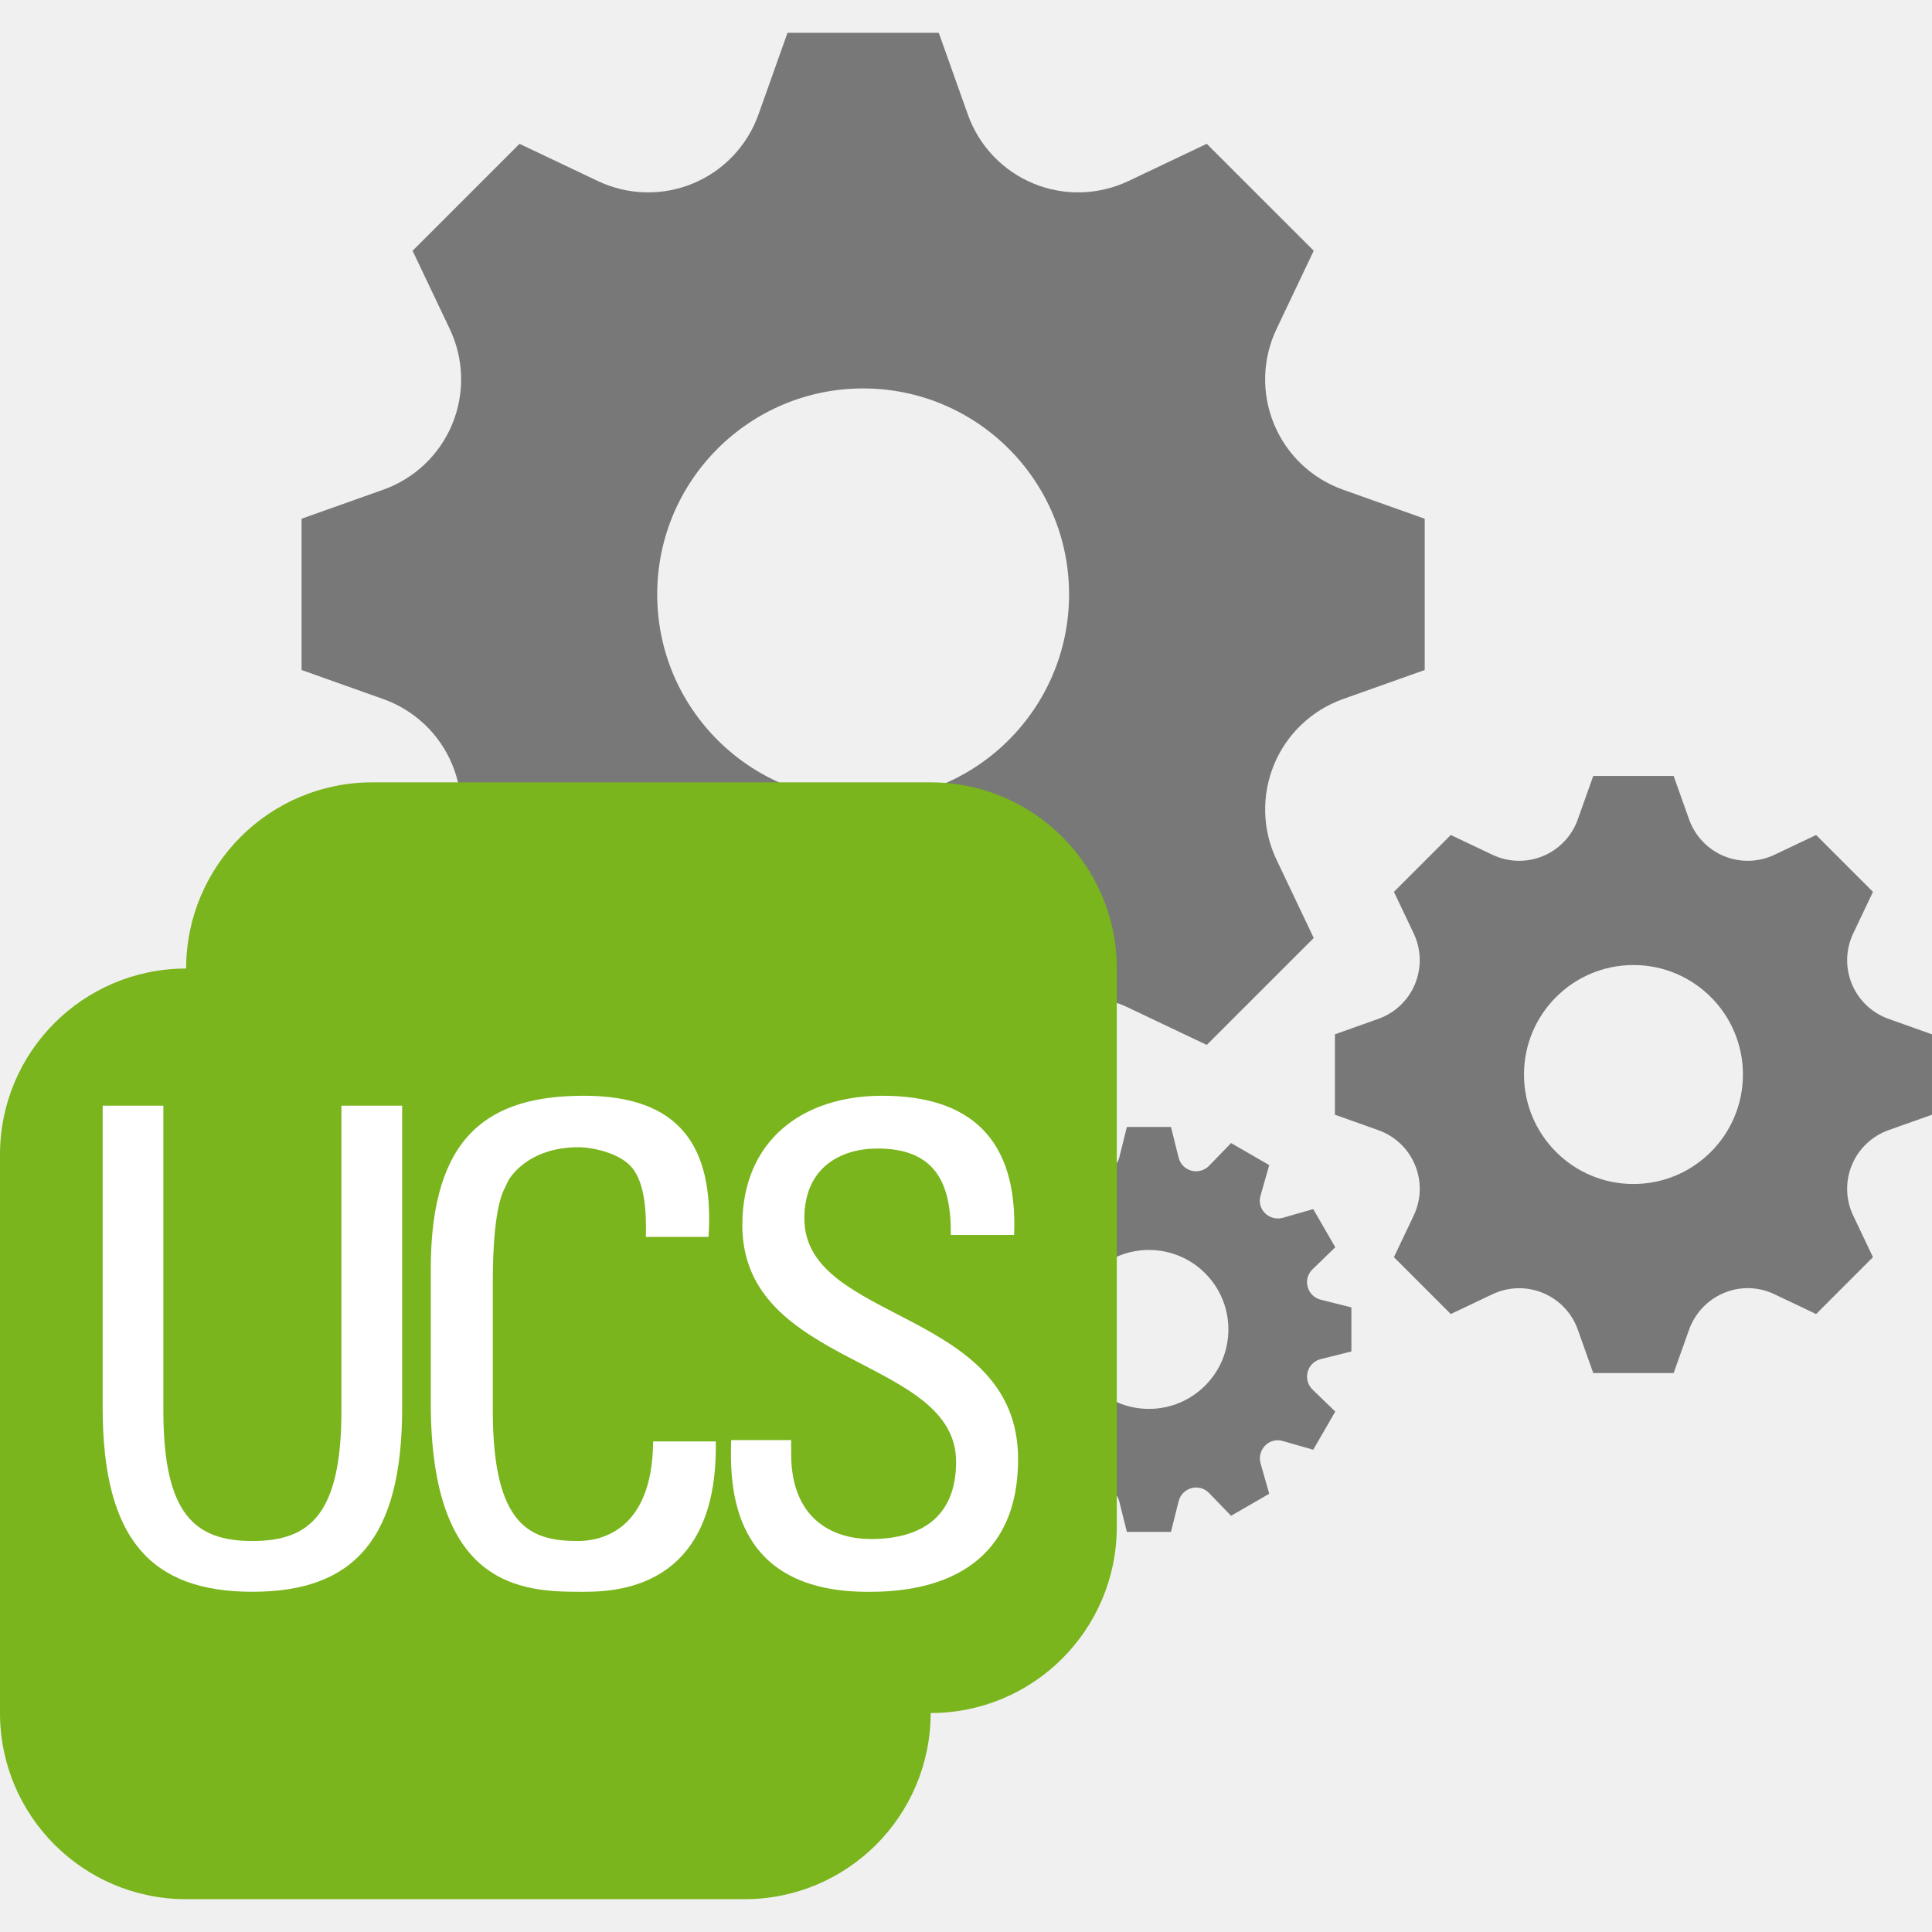
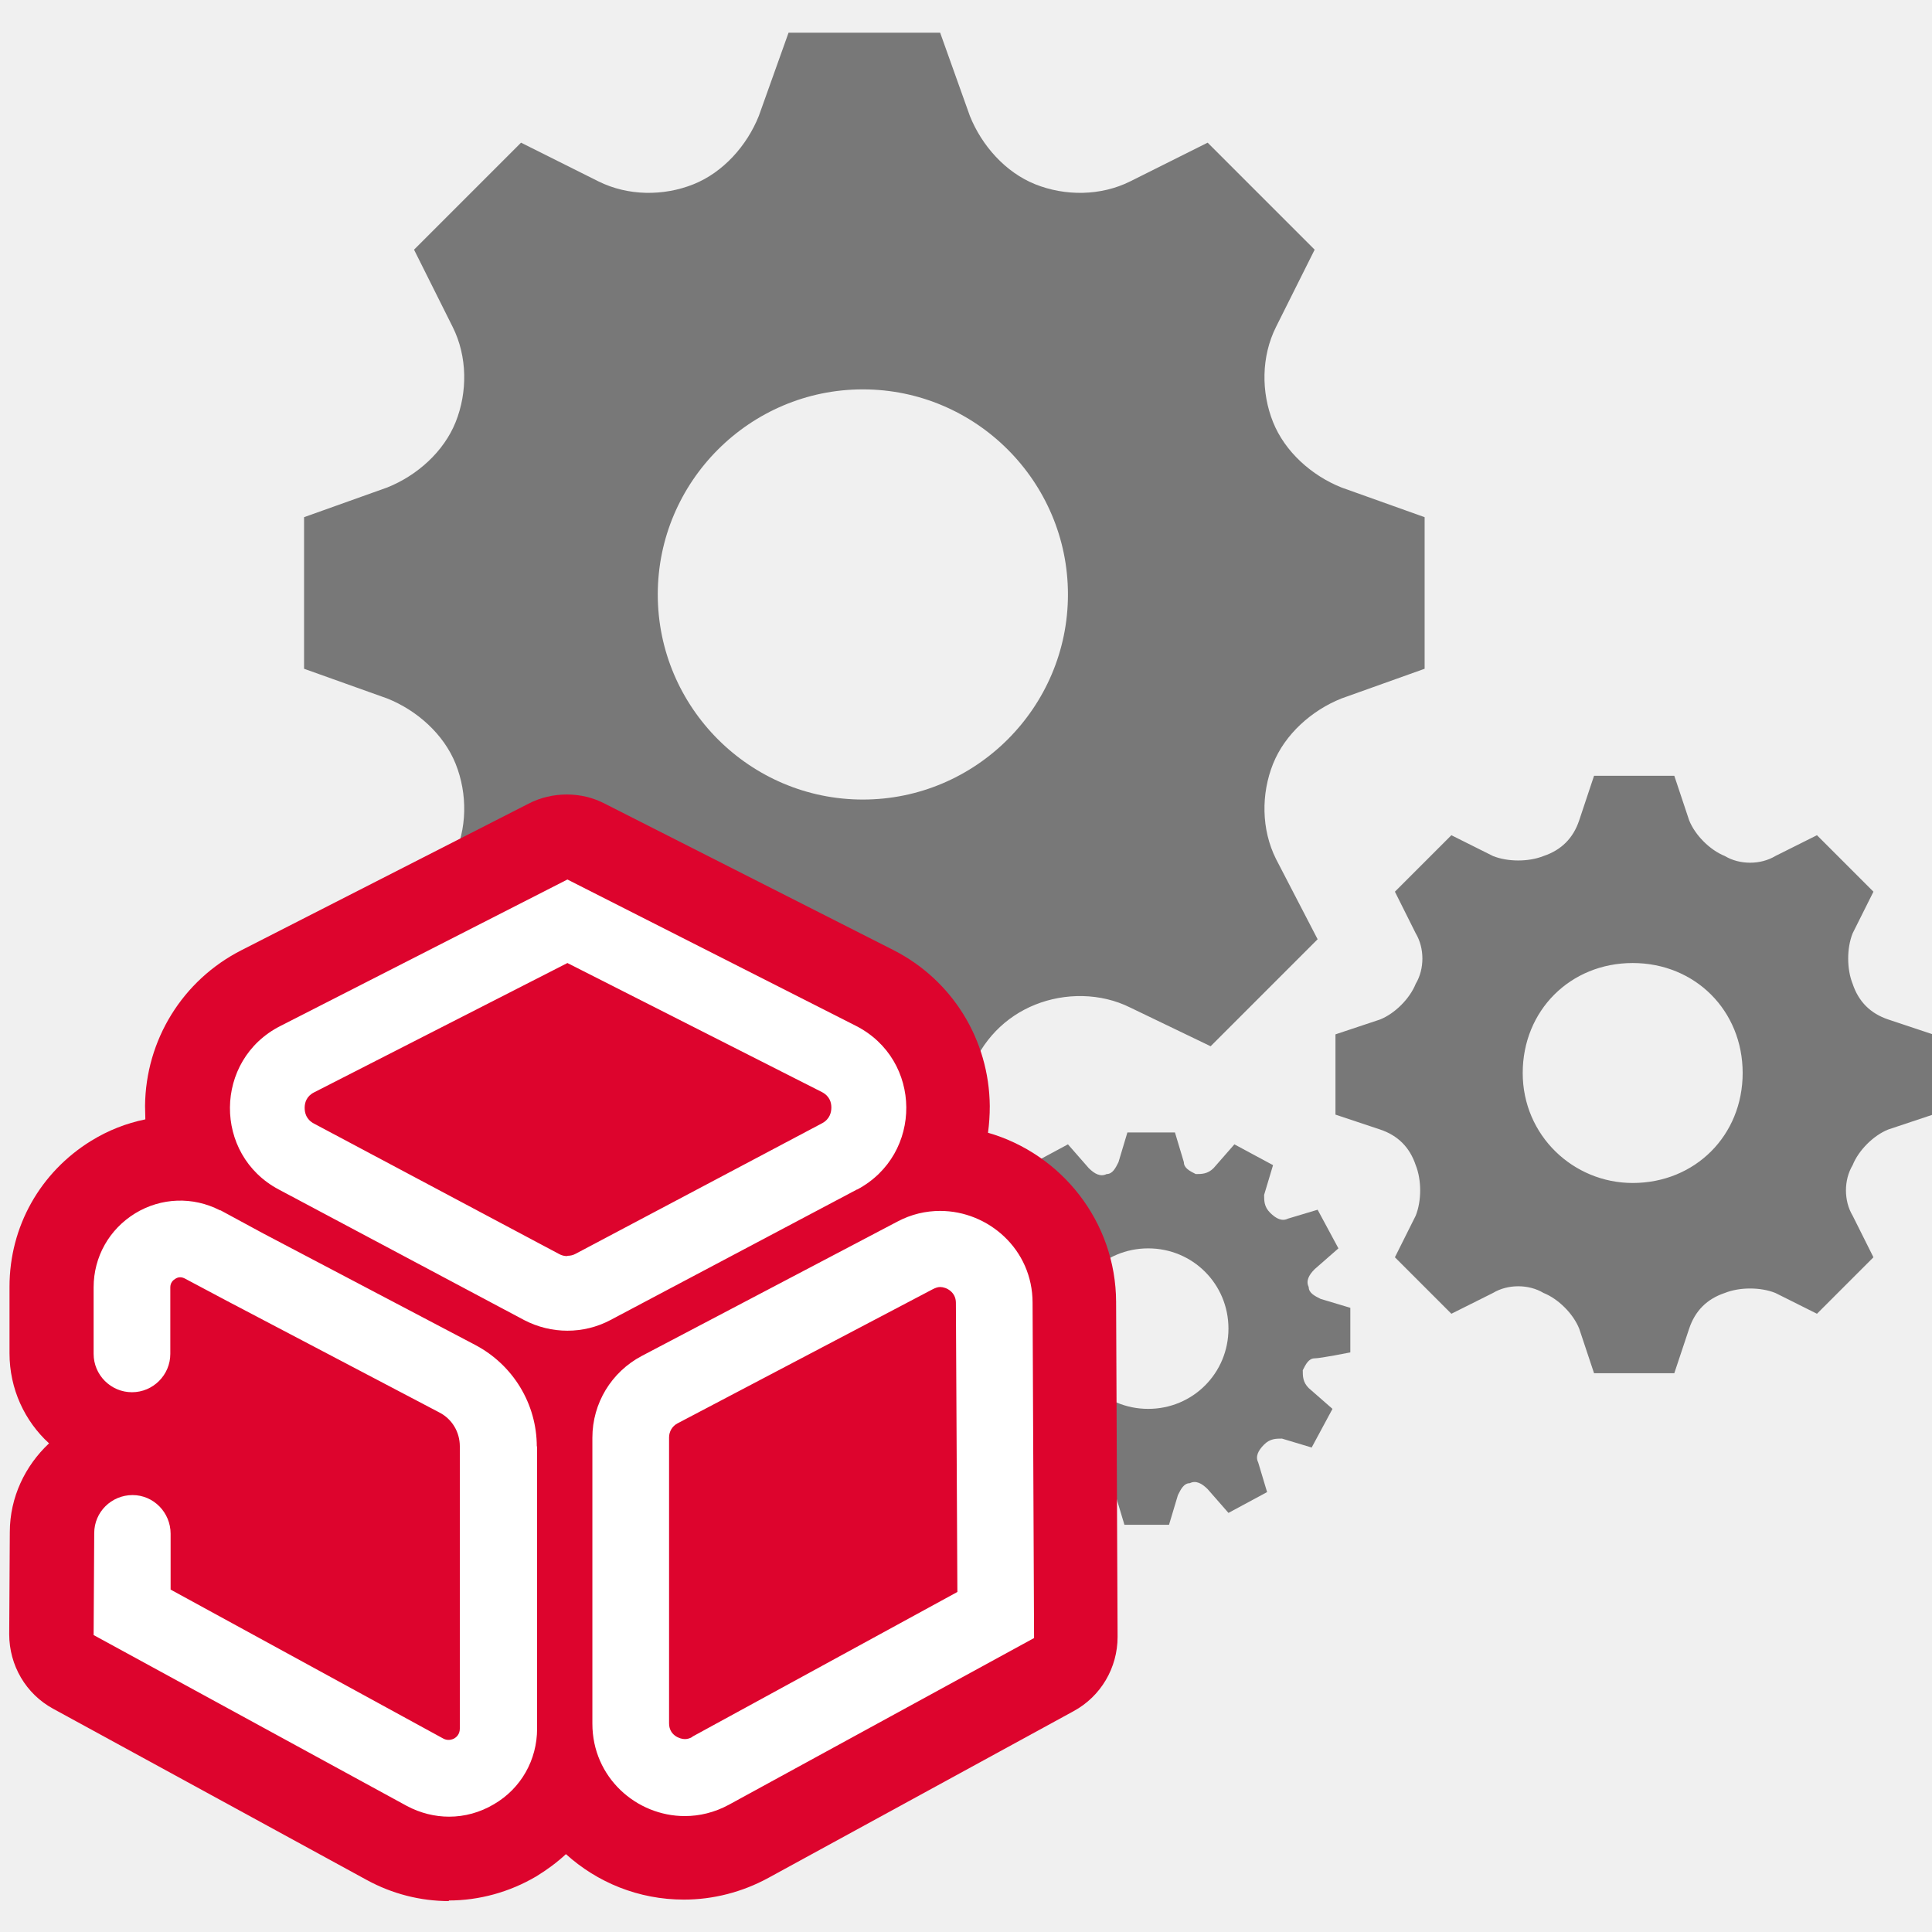
- <svg xmlns="http://www.w3.org/2000/svg" version="1.1" width="65" height="65" id="svg4189">
-   <defs id="defs4191" />
-   <g transform="translate(0,-987.3622)" id="layer1">
-     <g transform="matrix(1,0,0,-1,-345.0003,1870.362)" id="g4118">
-       <g transform="translate(392.9332,860.4584)" id="g970">
-         <path d="m 0,0 0,5.089 -2.75,0.978 c -1.048,0.372 -1.892,1.173 -2.318,2.201 0,0 0,10e-4 0,10e-4 -0.428,1.031 -0.398,2.194 0.081,3.201 l 1.253,2.635 -3.599,3.598 -2.634,-1.252 c -1.007,-0.478 -2.172,-0.509 -3.202,-0.082 0,0.001 -10e-4,0.001 -10e-4,0.001 -1.029,0.426 -1.828,1.269 -2.201,2.318 l -0.978,2.75 -5.089,0 -0.978,-2.75 c -0.373,-1.048 -1.173,-1.892 -2.201,-2.318 0,0 -10e-4,0 -10e-4,-0.001 -1.031,-0.427 -2.194,-0.397 -3.202,0.082 l -2.634,1.252 -3.598,-3.598 1.252,-2.634 c 0.479,-1.007 0.508,-2.172 0.081,-3.202 0,0 0,-10e-4 0,-10e-4 -0.427,-1.029 -1.269,-1.828 -2.318,-2.201 l -2.75,-0.978 0,-5.089 2.75,-0.978 c 1.048,-0.373 1.892,-1.173 2.318,-2.201 0,-0.001 0,-0.001 10e-4,-0.001 0.427,-1.031 0.397,-2.194 -0.082,-3.202 l -1.252,-2.634 3.598,-3.598 2.634,1.251 c 1.007,0.479 2.172,0.509 3.202,0.082 10e-4,0 10e-4,0 10e-4,0 1.029,-0.427 1.828,-1.269 2.201,-2.318 l 0.978,-2.75 5.089,0 0.972,2.732 c 0.376,1.058 1.184,1.91 2.221,2.341 0,0 0.001,0 0.001,10e-4 1.021,0.424 2.173,0.395 3.171,-0.079 l 2.651,-1.26 3.599,3.598 -1.253,2.636 c -0.479,1.006 -0.508,2.169 -0.081,3.198 0,10e-4 0,10e-4 0,0.002 0.427,1.029 1.27,1.829 2.32,2.203 L 0,0 z m -18.893,-4.384 c -3.827,0 -6.929,3.102 -6.929,6.928 0,3.827 3.102,6.929 6.929,6.929 3.826,0 6.928,-3.102 6.928,-6.929 0,-3.826 -3.102,-6.928 -6.928,-6.928 m 35.96,-10.578 0,2.705 -1.462,0.52 c -0.557,0.198 -1.006,0.624 -1.233,1.17 0,0 0,0 0,10e-4 -0.227,0.548 -0.211,1.166 0.044,1.702 l 0.665,1.4 -1.913,1.913 -1.4,-0.665 C 11.233,-6.471 10.614,-6.487 10.066,-6.26 l -0.001,0 c -0.546,0.227 -0.972,0.675 -1.17,1.233 l -0.52,1.462 -2.705,0 -0.52,-1.462 C 4.952,-5.585 4.526,-6.033 3.98,-6.26 l -10e-4,0 C 3.432,-6.487 2.813,-6.471 2.278,-6.216 l -1.401,0.665 -1.913,-1.913 0.666,-1.4 c 0.254,-0.536 0.27,-1.155 0.043,-1.702 0,-10e-4 0,-10e-4 0,-10e-4 -0.226,-0.547 -0.675,-0.972 -1.232,-1.17 l -1.462,-0.52 0,-2.705 1.462,-0.52 c 0.557,-0.198 1.006,-0.623 1.232,-1.17 0,0 0,0 0,-10e-4 0.228,-0.547 0.212,-1.166 -0.043,-1.701 l -0.666,-1.401 1.913,-1.913 1.401,0.666 c 0.535,0.254 1.154,0.27 1.702,0.043 0,0 0,0 0,0 0.547,-0.227 0.972,-0.674 1.17,-1.232 l 0.52,-1.462 2.705,0 0.517,1.453 c 0.2,0.562 0.629,1.015 1.18,1.244 0.001,0 0.001,0 0.001,0 0.543,0.226 1.155,0.21 1.686,-0.042 l 1.409,-0.67 1.913,1.913 -0.666,1.402 c -0.254,0.534 -0.27,1.153 -0.043,1.7 0,0 0,0 0,0 0.227,0.548 0.676,0.973 1.234,1.172 l 1.461,0.519 z M 7.023,-17.293 c -2.034,0 -3.683,1.65 -3.683,3.684 0,2.034 1.649,3.683 3.683,3.683 2.034,0 3.683,-1.649 3.683,-3.683 0,-2.034 -1.649,-3.684 -3.683,-3.684 m -9.49,-5.634 0,1.483 -1.032,0.258 c -0.214,0.054 -0.383,0.22 -0.439,0.433 -10e-4,0.001 -10e-4,0.002 -10e-4,0.003 -0.057,0.21 0.006,0.434 0.162,0.585 l 0.768,0.743 -0.742,1.285 -1.018,-0.292 c -0.215,-0.061 -0.448,-0.001 -0.607,0.157 0,0 0,0 0,0 -0.152,0.152 -0.209,0.374 -0.15,0.58 l 0.295,1.035 -1.284,0.741 -0.74,-0.764 c -0.153,-0.158 -0.38,-0.222 -0.593,-0.165 -0.001,0 -0.002,10e-4 -0.003,10e-4 -0.21,0.056 -0.374,0.222 -0.427,0.433 l -0.259,1.037 -1.483,0 -0.258,-1.032 c -0.054,-0.214 -0.219,-0.382 -0.432,-0.439 -0.002,-0.001 -0.003,-0.001 -0.004,-0.001 -0.21,-0.057 -0.434,0.006 -0.585,0.162 l -0.743,0.768 -1.284,-0.741 0.291,-1.018 c 0.061,-0.216 10e-4,-0.449 -0.157,-0.607 0,0 0,-0.001 0,-0.001 -0.152,-0.152 -0.374,-0.209 -0.58,-0.15 l -1.035,0.296 -0.741,-1.285 0.765,-0.739 c 0.158,-0.153 0.221,-0.381 0.164,-0.594 0,-0.001 -10e-4,-0.002 -10e-4,-0.003 -0.056,-0.21 -0.222,-0.374 -0.433,-0.426 l -1.037,-0.26 0,-1.483 1.032,-0.258 c 0.214,-0.054 0.383,-0.219 0.439,-0.432 10e-4,-10e-4 10e-4,-0.003 10e-4,-0.004 0.057,-0.21 -0.006,-0.434 -0.162,-0.585 l -0.768,-0.743 0.741,-1.284 1.018,0.291 c 0.216,0.061 0.449,0.002 0.607,-0.157 0.001,0 0.001,0 0.001,0 0.152,-0.152 0.209,-0.374 0.15,-0.58 l -0.295,-1.035 1.284,-0.741 0.74,0.765 c 0.153,0.158 0.38,0.221 0.593,0.164 10e-4,0 0.002,0 0.003,-0.001 0.21,-0.055 0.374,-0.222 0.426,-0.433 l 0.26,-1.037 1.483,0 0.258,1.032 c 0.054,0.214 0.219,0.383 0.433,0.44 0.001,0 0.002,0 0.003,10e-4 0.21,0.056 0.434,-0.006 0.585,-0.163 l 0.743,-0.768 1.284,0.741 -0.291,1.019 c -0.061,0.215 -10e-4,0.448 0.157,0.607 0,0 0,0 0,0 0.152,0.152 0.374,0.209 0.58,0.151 l 1.034,-0.296 0.742,1.284 -0.765,0.74 c -0.158,0.153 -0.221,0.38 -0.164,0.593 0,0.001 0.001,0.002 0.001,0.003 0.056,0.211 0.222,0.374 0.433,0.427 l 1.037,0.259 z m -6.812,-1.932 c -1.476,0 -2.673,1.197 -2.673,2.674 0,1.476 1.197,2.673 2.673,2.673 1.477,0 2.674,-1.197 2.674,-2.673 0,-1.477 -1.197,-2.674 -2.674,-2.674" id="path972" style="fill:#787878;fill-opacity:1;fill-rule:nonzero;stroke:none" />
-       </g>
-       <g transform="translate(376.3114,856.6788)" id="g974">
-         <path d="m 0,0 -18.787,0 c -3.457,0 -6.257,-2.801 -6.262,-6.257 l -0.006,0 0,-0.007 c -3.457,-0.004 -6.256,-2.804 -6.256,-6.261 l 0,-18.787 c 0,-3.46 2.804,-6.263 6.262,-6.263 l 18.787,0 c 3.459,0 6.262,2.803 6.262,6.263 3.458,0 6.262,2.803 6.262,6.263 l 0,18.786 C 6.262,-2.804 3.458,0 0,0" id="path976" style="fill:#7ab51d;fill-opacity:1;fill-rule:nonzero;stroke:none" />
-       </g>
-       <g transform="translate(348.4544,845.8015)" id="g978">
-         <path d="m 0,0 2.042,0 0,-10.253 c 0,-3.506 1.064,-4.394 2.996,-4.394 1.93,0 2.995,0.888 2.995,4.394 l 0,10.253 2.043,0 0,-10.164 c 0,-4.439 -1.642,-6.191 -5.038,-6.191 -3.395,0 -5.038,1.752 -5.038,6.191 L 0,0 z" id="path980" style="fill:#ffffff;fill-opacity:1;fill-rule:nonzero;stroke:none" />
-       </g>
-       <g transform="translate(366.7298,841.3853)" id="g982">
-         <path d="M 0,0 C 0.022,0.91 -0.045,1.82 -0.466,2.33 -0.888,2.841 -1.842,3.018 -2.264,3.018 -3.951,3.018 -4.616,1.997 -4.683,1.776 -4.749,1.599 -5.15,1.199 -5.15,-1.553 l 0,-4.283 c 0,-3.93 1.288,-4.395 2.864,-4.395 0.621,0 2.508,0.222 2.53,3.35 l 2.108,0 c 0.088,-5.059 -3.483,-5.059 -4.527,-5.059 -1.998,0 -5.061,0.133 -5.061,6.347 l 0,4.528 c 0,4.527 1.997,5.814 5.15,5.814 C 1.087,4.749 2.307,3.106 2.108,0 L 0,0 z" id="path984" style="fill:#ffffff;fill-opacity:1;fill-rule:nonzero;stroke:none" />
-       </g>
-       <g transform="translate(371.618,834.5493)" id="g986">
-         <path d="m 0,0 0,-0.465 c 0,-2.175 1.376,-2.863 2.685,-2.863 1.62,0 2.864,0.688 2.864,2.596 0,3.551 -7.192,3.151 -7.192,7.967 0,2.841 2.021,4.35 4.705,4.35 2.931,0 4.573,-1.421 4.439,-4.682 l -2.13,0 C 5.393,8.656 4.838,9.81 2.907,9.81 1.686,9.81 0.444,9.189 0.444,7.457 c 0,-3.528 7.191,-3.019 7.191,-8.1 0,-3.374 -2.331,-4.461 -4.972,-4.461 C -2.064,-5.148 -2.064,-1.531 -2.018,0 L 0,0 z" id="path988" style="fill:#ffffff;fill-opacity:1;fill-rule:nonzero;stroke:none" />
-       </g>
+ <svg xmlns="http://www.w3.org/2000/svg" id="Grafik" viewBox="0 0 65 65">
+   <defs>
+     <style>
+       .cls-1 {
+         fill: #787878;
+       }
+ 
+       .cls-1, .cls-2, .cls-3, .cls-4 {
+         stroke-width: 0px;
+       }
+ 
+       .cls-2 {
+         fill: #dd042d;
+       }
+ 
+       .cls-3 {
+         fill: #dd042d;
+       }
+ 
+       .cls-4 {
+         fill: #fff;
+       }
+     </style>
+   </defs>
+   <g id="g4118">
+     <g id="g970">
+       <path id="path972" class="cls-1" d="M47.93,22.5v-5.1l-2.8-1c-1-.4-1.9-1.2-2.3-2.2h0c-.4-1-.4-2.2.1-3.2l1.3-2.6-3.6-3.6-2.6,1.3c-1,.5-2.2.5-3.2.1h0c-1-.4-1.8-1.3-2.2-2.3l-1-2.8h-5.1l-1,2.8c-.4,1-1.2,1.9-2.2,2.3h0c-1,.4-2.2.4-3.2-.1l-2.6-1.3-3.6,3.6,1.3,2.6c.5,1,.5,2.2.1,3.2h0c-.4,1-1.3,1.8-2.3,2.2l-2.8,1v5.1l2.8,1c1,.4,1.9,1.2,2.3,2.2h0c.4,1,.4,2.2-.1,3.2l-1.3,2.6,3.6,3.6,2.6-1.3c1-.5,2.2-.5,3.2-.1h0c1,.4,1.8,1.3,2.2,2.3l1,2.8h5.1l1-2.7c.4-1.1,1.2-1.9,2.2-2.3h0c1-.4,2.2-.4,3.2.1l2.7,1.3,3.6-3.6-1.4-2.7c-.5-1-.5-2.2-.1-3.2h0c.4-1,1.3-1.8,2.3-2.2l2.8-1ZM29.03,26.9c-3.8,0-6.9-3.1-6.9-6.9s3.1-6.9,6.9-6.9,6.9,3.1,6.9,6.9-3.1,6.9-6.9,6.9M65.03,37.5v-2.7l-1.5-.5c-.6-.2-1-.6-1.2-1.2h0c-.2-.5-.2-1.2,0-1.7l.7-1.4-1.9-1.9-1.4.7c-.5.3-1.2.3-1.7,0h0c-.5-.2-1-.7-1.2-1.2l-.5-1.5h-2.7l-.5,1.5c-.2.6-.6,1-1.2,1.2h0c-.5.2-1.2.2-1.7,0l-1.4-.7-1.9,1.9.7,1.4c.3.5.3,1.2,0,1.7h0c-.2.5-.7,1-1.2,1.2l-1.5.5v2.7l1.5.5c.6.2,1,.6,1.2,1.2h0c.2.5.2,1.2,0,1.7l-.7,1.4,1.9,1.9,1.4-.7c.5-.3,1.2-.3,1.7,0h0c.5.2,1,.7,1.2,1.2l.5,1.5h2.7l.5-1.5c.2-.6.6-1,1.2-1.2h0c.5-.2,1.2-.2,1.7,0l1.4.7,1.9-1.9-.7-1.4c-.3-.5-.3-1.2,0-1.7h0c.2-.5.7-1,1.2-1.2l1.5-.5ZM54.93,39.8c-2,0-3.7-1.6-3.7-3.7s1.6-3.7,3.7-3.7,3.7,1.6,3.7,3.7-1.6,3.7-3.7,3.7M45.43,45.5v-1.5l-1-.3c-.2-.1-.4-.2-.4-.4h0c-.1-.2,0-.4.2-.6l.8-.7-.7-1.3-1,.3c-.2.1-.4,0-.6-.2h0c-.2-.2-.2-.4-.2-.6l.3-1-1.3-.7-.7.8c-.2.2-.4.2-.6.2h0c-.2-.1-.4-.2-.4-.4l-.3-1h-1.6l-.3,1c-.1.2-.2.4-.4.4h0c-.2.1-.4,0-.6-.2l-.7-.8-1.3.7.3,1c.1.2,0,.4-.2.6h0c-.2.2-.4.2-.6.1l-1-.3-.7,1.3.8.7c.2.2.2.4.2.6h0c-.1.2-.2.4-.4.4l-1,.3v1.5l1,.3c.2.1.4.2.4.4h0c.1.2,0,.4-.2.6l-.8.7.7,1.3,1-.3c.2-.1.4,0,.6.2h0c.2.2.2.4.1.6l-.3,1,1.3.7.7-.8c.2-.2.4-.2.6-.2h0c.2.1.4.2.4.4l.3,1h1.5l.3-1c.1-.2.2-.4.4-.4h0c.2-.1.4,0,.6.2l.7.8,1.3-.7-.3-1c-.1-.2,0-.4.2-.6h0c.2-.2.4-.2.6-.2l1,.3.7-1.3-.8-.7c-.2-.2-.2-.4-.2-.6h0c.1-.2.2-.4.4-.4.2,0,1.2-.2,1.2-.2ZM38.63,47.4c-1.5,0-2.7-1.2-2.7-2.7s1.2-2.7,2.7-2.7,2.7,1.2,2.7,2.7c0,1.5-1.2,2.7-2.7,2.7" />
    </g>
  </g>
+   <g>
+     <rect class="cls-3" x="10.61" y="33.91" width="15.5" height="10.86" />
+     <rect class="cls-3" x="22.51" y="47.26" width="7.98" height="7.98" />
+     <rect class="cls-3" x="4.46" y="46.83" width="11.23" height="8.41" />
+     <path id="BILDMARKE" class="cls-2" d="M28.84,40.02c2.22-1.18,2.2-4.37-.05-5.51l-9.7-4.92-9.66,4.93c-2.24,1.14-2.26,4.33-.05,5.5l8.25,4.39c.46.24.96.36,1.46.36s1-.12,1.45-.36l8.29-4.39h0ZM19.09,42.26c-.1,0-.19-.02-.28-.07l-8.25-4.39c-.26-.14-.31-.36-.31-.53s.06-.39.32-.52l8.52-4.35,8.56,4.34c.27.14.32.36.32.52s-.05.39-.31.53l-8.29,4.39c-.09.05-.18.07-.28.07h0ZM34.74,43.83c0-1.8-1.49-3.09-3.11-3.09-.48,0-.97.11-1.44.36l-8.6,4.52c-1.02.54-1.66,1.59-1.66,2.75v9.62c0,1.81,1.48,3.11,3.11,3.11.49,0,1-.12,1.48-.38l10.27-5.61-.05-11.27h0ZM23.29,58.44c-.09.05-.17.07-.25.07-.17,0-.53-.13-.53-.53v-9.62c0-.2.11-.38.28-.47l8.6-4.52c.08-.04.16-.07.24-.07.21,0,.53.17.53.53l.05,9.73-8.92,4.87h0ZM18.07,48.66v9.5c0,1.05-.54,2.01-1.45,2.54-.47.28-.99.42-1.51.42-.48,0-.97-.12-1.42-.36l-10.54-5.75.02-3.43c0-.71.58-1.28,1.29-1.28h0c.71,0,1.28.59,1.28,1.3v1.88s9.17,5.01,9.17,5.01c.16.09.31.03.37,0,.07-.04.19-.14.19-.33v-9.5c0-.48-.26-.92-.69-1.14l-7.14-3.75-1.43-.76c-.14-.07-.25-.03-.32.02-.07.04-.16.13-.16.28v2.24c0,.71-.58,1.29-1.29,1.29s-1.29-.58-1.29-1.29v-2.24c0-1.02.52-1.95,1.4-2.49.87-.53,1.94-.57,2.85-.1h.02s1.44.78,1.44.78l7.13,3.75c1.27.67,2.07,1.98,2.07,3.42h0Z" />
+     <path class="cls-3" d="M15.11,63.96c-.96,0-1.91-.24-2.77-.71l-10.55-5.76c-.92-.5-1.48-1.46-1.48-2.51l.02-3.43c0-1.18.52-2.24,1.32-2.99-.82-.75-1.33-1.83-1.33-3.03v-2.24c0-2.02,1.03-3.85,2.75-4.91.57-.35,1.18-.59,1.82-.72,0-.15-.01-.3-.01-.45.02-2.22,1.26-4.23,3.24-5.24l9.66-4.93c.4-.21.85-.31,1.29-.31s.88.1,1.28.31l9.7,4.92c1.99,1.01,3.23,3.02,3.25,5.25,0,.31-.02.61-.06.9,2.47.71,4.3,2.99,4.31,5.69l.05,11.27c0,1.04-.56,2-1.48,2.5l-10.27,5.61c-.88.48-1.86.73-2.84.73-1.53,0-2.92-.58-3.97-1.53-.3.28-.64.53-1,.75-.9.53-1.92.81-2.95.81ZM25.34,54.09l4.02-2.2-.02-4.24-4,2.1v4.33ZM12.65,54.02v-4.43l-4.44-2.33c-.23.5-.55.94-.95,1.3.82.76,1.34,1.85,1.33,3.05v.19s4.06,2.22,4.06,2.22ZM19.09,39.13l3.42-1.81-3.42-1.74-3.4,1.74,3.4,1.81Z" />
+   </g>
+   <path id="BILDMARKE-2" data-name="BILDMARKE" class="cls-4" d="M28.84,40.02c2.22-1.18,2.2-4.37-.05-5.51l-9.7-4.92-9.66,4.93c-2.24,1.14-2.26,4.33-.05,5.5l8.25,4.39c.46.24.96.36,1.46.36s1-.12,1.45-.36l8.29-4.39h0ZM19.09,42.26c-.1,0-.19-.02-.28-.07l-8.25-4.39c-.26-.14-.31-.36-.31-.53s.06-.39.32-.52l8.52-4.35,8.56,4.34c.27.14.32.36.32.52s-.05.39-.31.53l-8.29,4.39c-.09.05-.18.07-.28.07h0ZM34.74,43.83c0-1.8-1.49-3.09-3.11-3.09-.48,0-.97.11-1.44.36l-8.6,4.52c-1.02.54-1.66,1.59-1.66,2.75v9.62c0,1.81,1.48,3.11,3.11,3.11.49,0,1-.12,1.48-.38l10.27-5.61-.05-11.27h0ZM23.29,58.44c-.09.05-.17.07-.25.07-.17,0-.53-.13-.53-.53v-9.62c0-.2.11-.38.28-.47l8.6-4.52c.08-.04.16-.07.24-.07.21,0,.53.17.53.53l.05,9.73-8.92,4.87h0ZM18.07,48.66v9.5c0,1.05-.54,2.01-1.45,2.54-.47.28-.99.42-1.51.42-.48,0-.97-.12-1.42-.36l-10.54-5.75.02-3.43c0-.71.58-1.28,1.29-1.28h0c.71,0,1.28.59,1.28,1.3v1.88s9.17,5.01,9.17,5.01c.16.09.31.03.37,0,.07-.04.19-.14.19-.33v-9.5c0-.48-.26-.92-.69-1.14l-7.14-3.75-1.43-.76c-.14-.07-.25-.03-.32.02-.07.04-.16.13-.16.28v2.24c0,.71-.58,1.29-1.29,1.29s-1.29-.58-1.29-1.29v-2.24c0-1.02.52-1.95,1.4-2.49.87-.53,1.94-.57,2.85-.1h.02s1.44.78,1.44.78l7.13,3.75c1.27.67,2.07,1.98,2.07,3.42h0Z" />
</svg>
